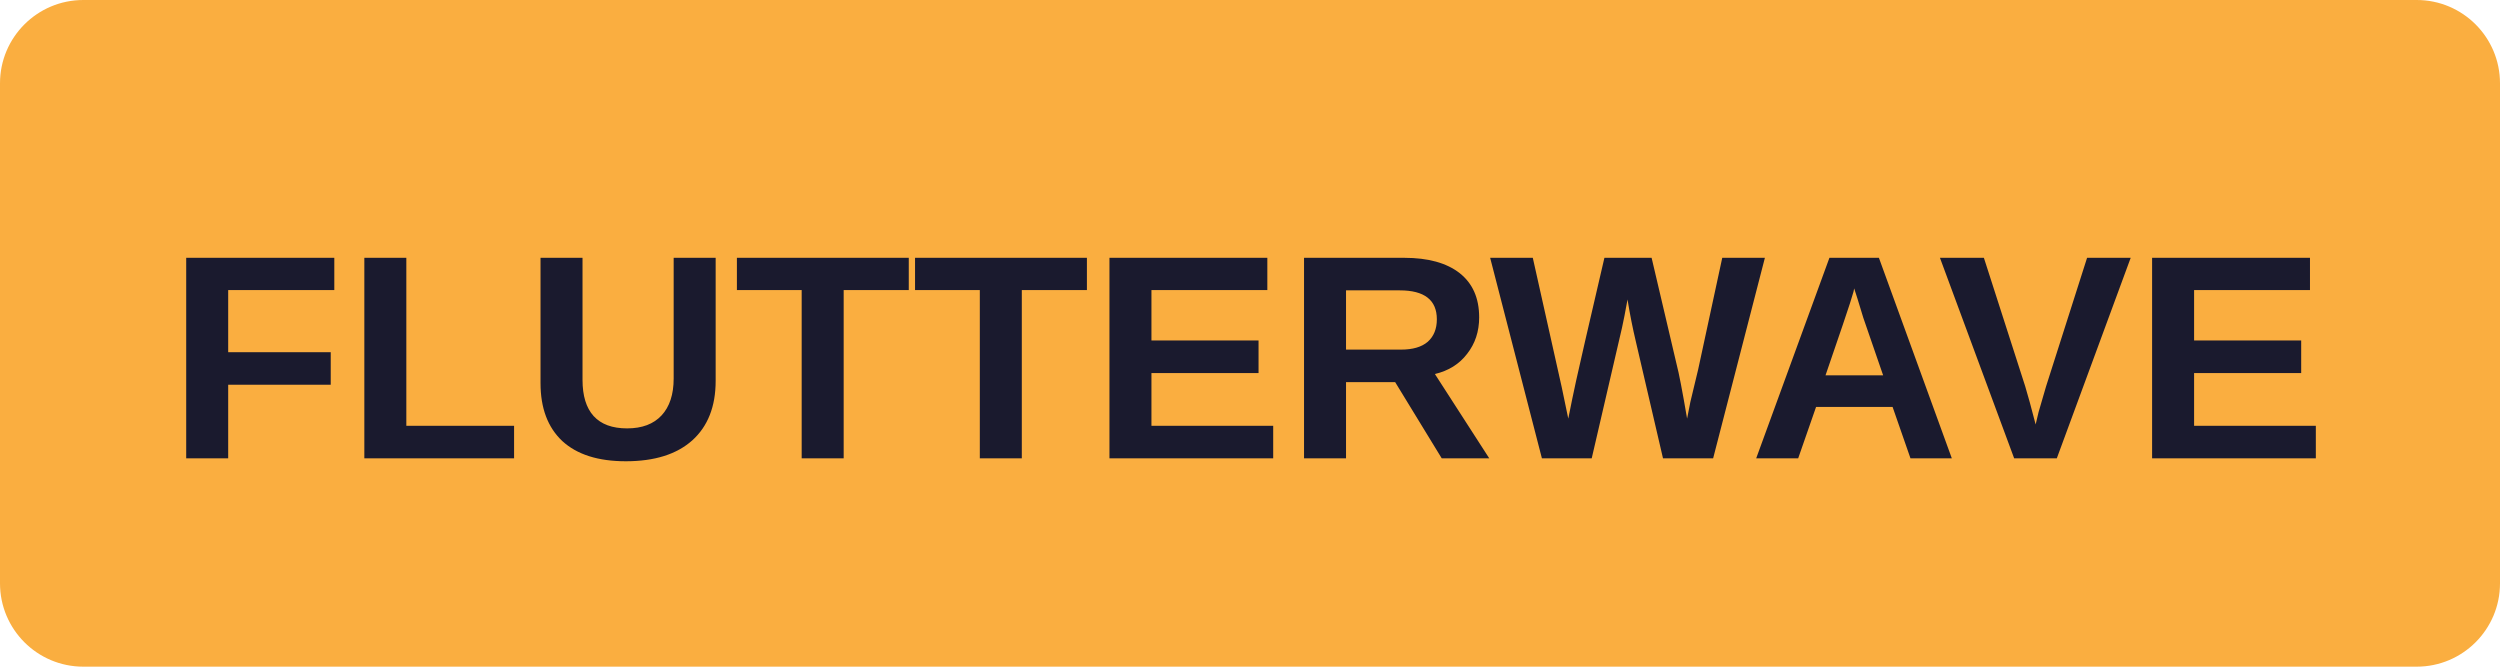
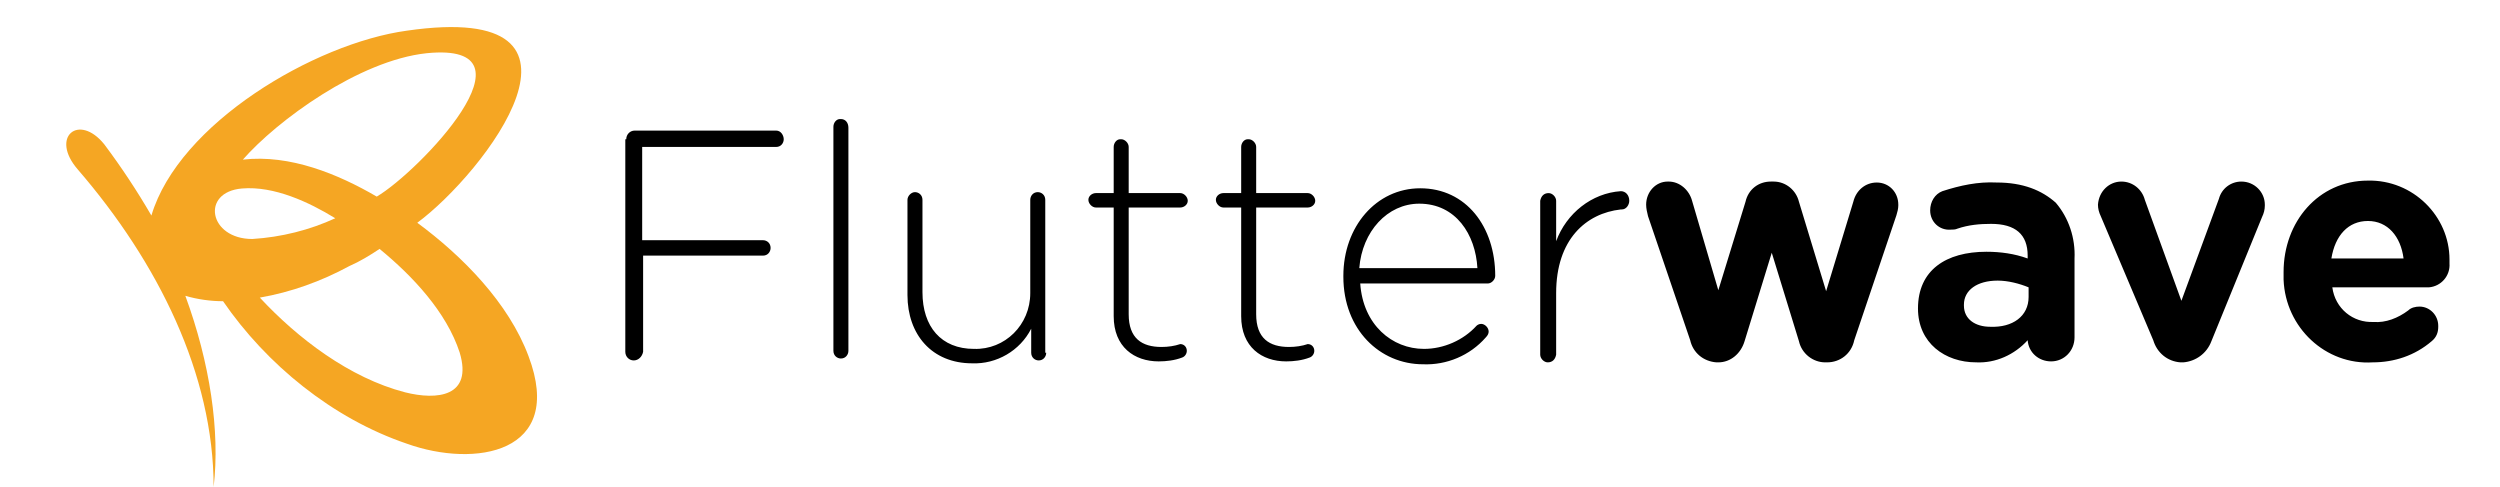
- <svg xmlns="http://www.w3.org/2000/svg" viewBox="0 0 120 32" fill="none">
-   <rect width="120" height="32" rx="4" fill="#FAAE40" />
-   <text x="8" y="22" font-family="Arial,sans-serif" font-weight="900" font-size="14" fill="#1A1A2E">FLUTTERWAVE</text>
+ <svg xmlns="http://www.w3.org/2000/svg" fill="none" height="487" viewBox="-92.037 -136.938 13236.837 2685.008" width="2500">
+   <g clip-rule="evenodd" fill-rule="evenodd">
+     <path d="m4265.73 519.414h5.17c25.84 0 41.35 21.209 41.35 47.72v1230.106c0 21.21-15.51 42.42-41.35 42.42-20.67 0-41.35-15.91-41.35-42.42v-1235.408c0-21.209 15.51-42.418 36.18-42.418zm-1131.83 63.641h780.4c25.85 0 41.35 26.511 41.35 47.719 0 21.209-15.5 42.418-41.35 42.418h-739.05v514.308h666.7c20.67 0 41.34 15.91 41.34 42.42 0 21.21-15.5 42.42-41.34 42.42h-661.54v530.22c-5.16 26.51-25.84 47.72-51.68 47.72s-46.51-21.21-46.51-47.72v-1171.786h5.17c0-26.511 20.67-47.719 46.51-47.719zm2263.71 381.749c0-26.511-20.68-42.418-41.35-42.418-25.84 0-41.35 21.209-41.35 42.418v514.316c0 174.97-139.54 312.82-310.09 307.52-180.89 0-284.25-121.95-284.25-312.83v-509.006c0-26.511-20.68-42.418-41.35-42.418s-41.35 21.209-41.35 42.418v524.916c0 217.39 134.38 376.45 356.61 376.45 134.38 5.31 263.58-68.92 325.6-190.87v132.55c0 26.51 20.68 42.42 41.35 42.42 25.84 0 41.35-21.21 41.35-42.42h-5.17zm785.56 5.264c0 21.209-20.67 37.112-41.34 37.112h-284.26v588.55c0 132.55 72.36 180.27 180.89 180.27 36.18 0 72.36-5.3 103.37-15.91 20.67 0 36.17 15.91 36.17 37.12 0 15.91-10.33 31.81-25.84 37.11-41.34 15.91-87.86 21.21-129.2 21.21-134.38 0-248.08-79.53-248.08-249.2v-599.15h-98.19c-20.68 0-41.35-21.205-41.35-42.414s20.67-37.115 41.35-37.115h98.19v-254.505c0-21.209 15.51-42.417 36.18-42.417h5.17c20.67 0 41.34 21.208 41.34 42.417v254.505h284.26c20.67 0 41.34 21.208 41.34 42.417zm661.53 37.112c20.67 0 41.34-15.903 41.34-37.112s-20.67-42.417-41.34-42.417h-284.26v-254.505c0-21.209-20.67-42.417-41.34-42.417h-5.17c-20.67 0-36.18 21.208-36.18 42.417v254.505h-98.19c-20.68 0-41.35 15.906-41.35 37.115s20.67 42.414 41.35 42.414h98.19v599.15c0 169.67 113.7 249.2 248.08 249.2 41.34 0 87.86-5.3 129.2-21.21 15.51-5.3 25.85-21.2 25.85-37.11 0-21.21-15.51-37.12-36.18-37.12-31.01 10.61-67.19 15.91-103.37 15.91-108.53 0-180.89-47.72-180.89-180.27v-588.55zm196.42 376.49c0-270.42 180.89-482.503 423.8-482.503 253.24 0 413.46 212.083 413.46 482.503 0 21.2-20.67 42.41-41.35 42.41h-702.88c15.51 228 175.72 360.55 351.44 360.55 108.54 0 217.07-47.72 289.43-127.25 5.16-5.3 15.5-10.61 25.84-10.61 20.67 0 41.34 21.21 41.34 42.42 0 10.61-5.17 21.21-15.5 31.82-87.86 100.74-217.07 153.76-346.27 148.46-237.74 0-439.31-190.88-439.31-482.5zm87.84-42.44c15.51-201.49 155.05-355.248 330.77-355.248 201.56 0 310.09 169.668 320.43 355.248zm1085.33-148.43c56.85-153.76 196.39-265.107 356.6-275.712 25.85 0 46.52 21.209 46.52 53.022 0 21.209-15.51 47.72-41.35 47.72h-5.17c-191.22 21.21-356.6 164.37-356.6 461.29v339.34c-5.17 26.51-20.68 42.42-46.52 42.42-20.67 0-41.34-21.21-41.34-42.42v-848.35c5.16-26.511 20.67-42.417 46.51-42.417 20.67 0 41.35 21.209 41.35 42.417zm1767.56-323.426c-62.02 0-113.7 42.417-129.2 106.043l-149.88 493.103-149.88-493.103c-15.51-63.626-72.36-111.345-139.54-111.345h-15.51c-67.19 0-124.04 42.417-139.54 111.345l-149.88 487.803-144.71-493.105c-15.51-58.324-67.19-106.043-129.21-106.043h-5.17c-67.18 0-118.87 58.324-118.87 127.252 0 21.206 5.17 42.416 10.34 63.616v.01l232.57 683.98c15.51 68.93 72.36 116.65 144.71 121.95h10.34c67.19 0 124.04-47.72 144.71-116.65l149.88-487.8 149.88 487.8c15.5 68.93 77.52 116.65 144.71 116.65h10.34c72.35 0 134.37-47.72 149.87-121.95l232.59-689.28c5.2-15.91 10.3-37.12 10.3-53.024v-5.302c0-68.928-51.7-121.95-118.85-121.95zm361.75 47.68c98.2-31.813 196.4-53.022 299.7-47.72 144.7 0 248.1 42.418 325.6 111.346 72.4 84.83 108.6 196.18 103.4 307.53v434.78c0 74.23-56.9 132.55-129.2 132.55-67.2 0-124.1-47.72-129.2-116.65-72.4 79.53-175.7 127.25-284.3 121.95-170.5 0-320.4-106.04-320.4-296.92 0-212.09 155-312.83 377.3-312.83 77.5 0 155 10.61 227.4 37.12v-15.91c0-116.65-67.2-174.97-201.6-174.97-62 0-124 5.3-186 26.51-10.4 5.3-25.9 5.3-36.2 5.3-62 5.3-113.7-42.42-113.7-106.04 0-47.722 25.8-90.14 67.2-106.046zm475.5 583.246c0 106.04-87.9 169.67-211.9 164.37-82.7 0-144.7-42.42-144.7-116.65v-5.3c0-79.54 72.3-132.56 186-132.56 56.9 0 118.9 15.91 170.6 37.12zm1049.1-540.789c15.5-58.324 67.2-95.439 124-95.439 72.4 0 129.3 58.324 129.3 127.252v5.302c0 21.204-5.2 42.414-15.6 63.624l-279 683.98c-25.9 68.93-87.9 111.35-155.1 116.65h-15.5c-72.3-5.3-129.2-53.02-149.9-121.95l-289.4-683.98c-10.3-21.21-15.5-42.42-15.5-63.626 5.2-74.231 62-127.252 129.2-127.252 62 0 113.7 42.417 129.2 100.741l201.6 556.727zm821.8-100.736c-273.9 0-465.1 227.995-465.1 503.705v42.42c10.3 265.11 232.5 471.89 490.9 455.99 118.9 0 232.6-37.12 325.6-116.65 25.9-21.21 36.2-47.72 36.2-79.53v-5.31c0-58.32-46.5-106.04-103.3-106.04-20.7 0-46.6 5.3-62.1 21.21-56.8 42.42-124 68.93-191.2 63.63-113.7 5.3-211.9-74.24-227.4-190.88h532.3c67.2-5.31 118.9-63.63 113.7-132.56v-21.21c0-238.59-201.5-440.078-449.6-434.775zm0 222.655c-108.6 0-180.9 79.53-201.6 206.78h398c-15.5-121.95-87.9-206.78-196.4-206.78z" fill="#000" />
+     <path d="m1878.16 32.118c1169.63-169.056 421.07 790.585 57.18 1059.082 249.52 183.98 504.24 442.53 613.41 735.89 202.74 537.01-296.31 616.56-670.59 482.31-410.68-139.22-774.57-437.56-1013.692-785.61-67.579 0-140.357-9.95-207.936-29.83 135.158 367.94 192.341 745.83 155.952 1054.11 0-621.53-306.705-1238.09-748.57-1750.228-155.951-179 5.2-313.251 145.556-139.222 94.484 126.033 181.269 257.188 259.92 392.81 150.753-507.172 899.32-949.701 1408.77-1019.312zm-166.33 914.876c228.72-134.251 925.31-855.225 275.51-790.586-374.28 39.778-826.54 372.918-1013.687 586.724 259.917-29.834 525.037 79.556 738.177 203.862zm-743.381-44.73c176.741-14.916 369.091 74.584 514.641 164.086-140.36 64.64-296.31 104.41-457.46 114.36-239.124 0-285.91-258.557-57.181-278.446zm98.731 601.616c207.94 223.75 493.85 442.53 800.56 522.09 176.74 44.75 374.28 24.86 301.5-218.78-72.78-223.75-259.92-422.64-441.86-571.81-51.99 34.81-109.17 69.61-166.35 94.48-155.95 84.52-322.3 144.19-493.85 174.02z" fill="#f5a623" />
+   </g>
</svg>
